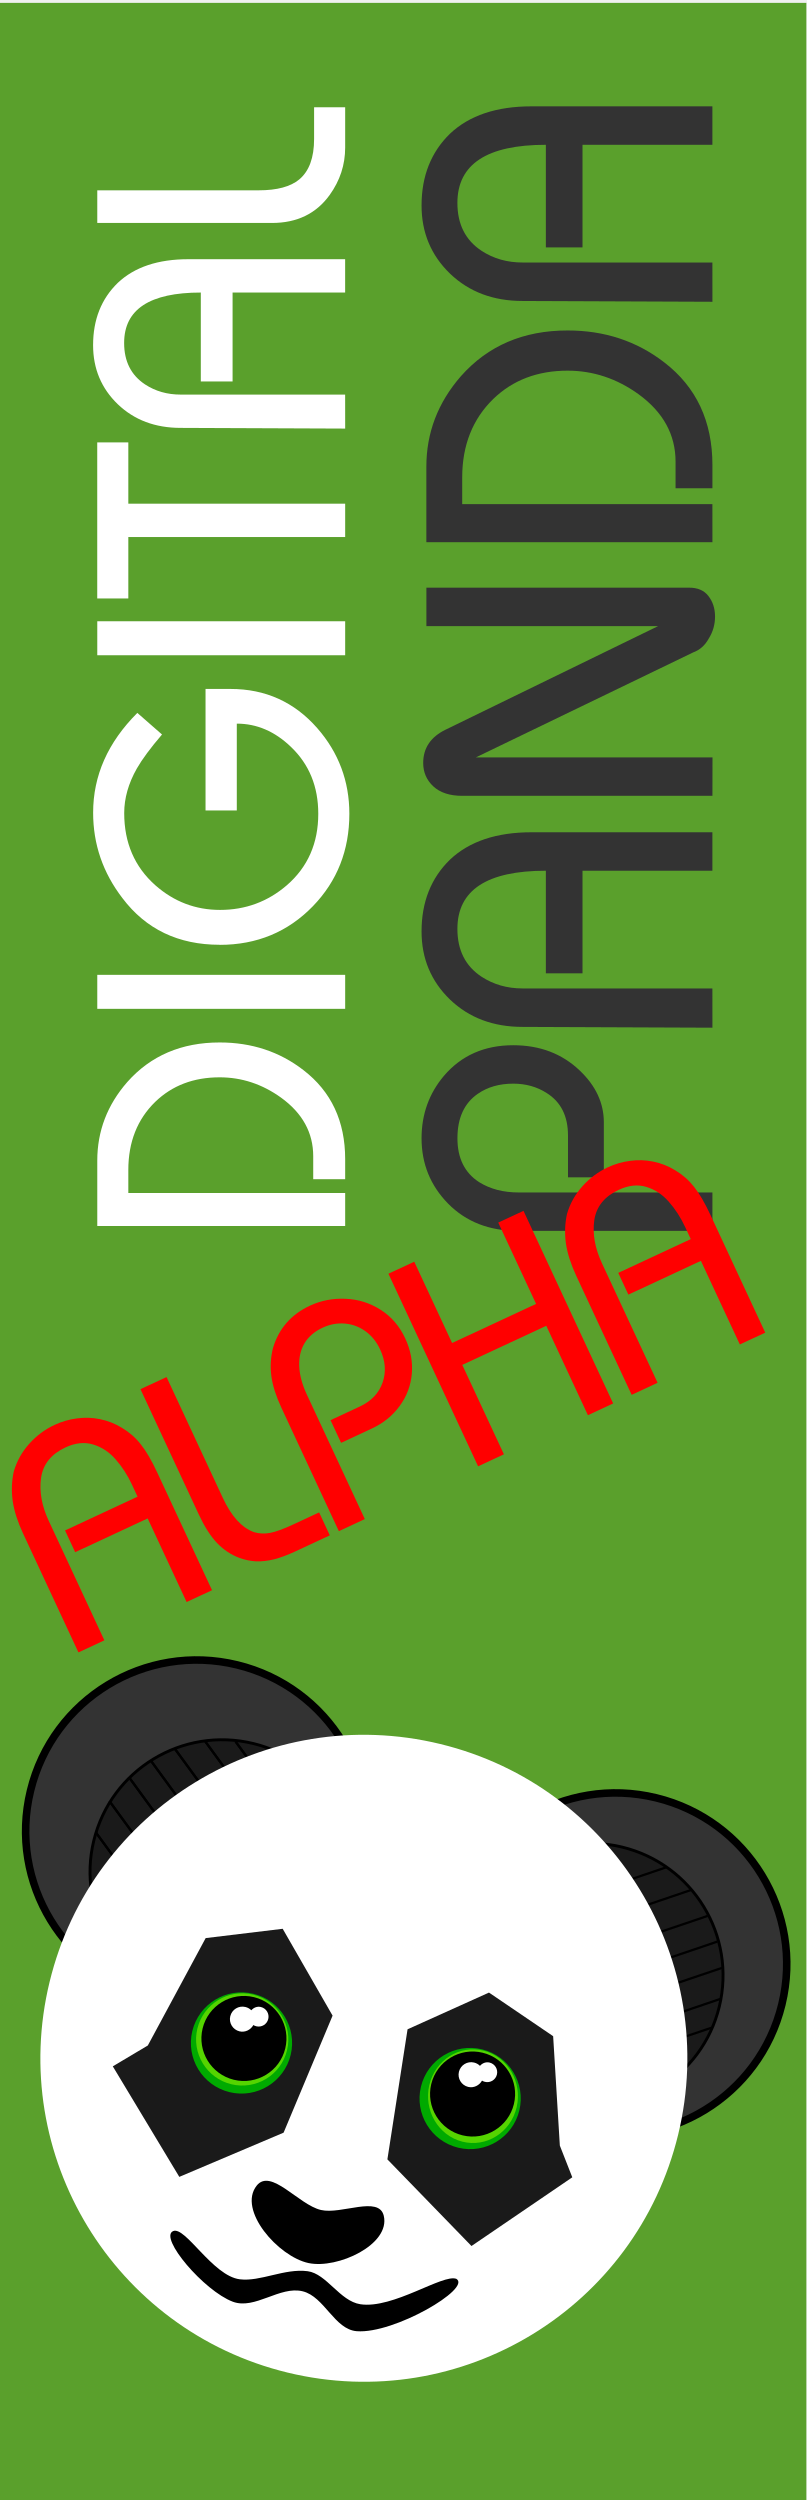
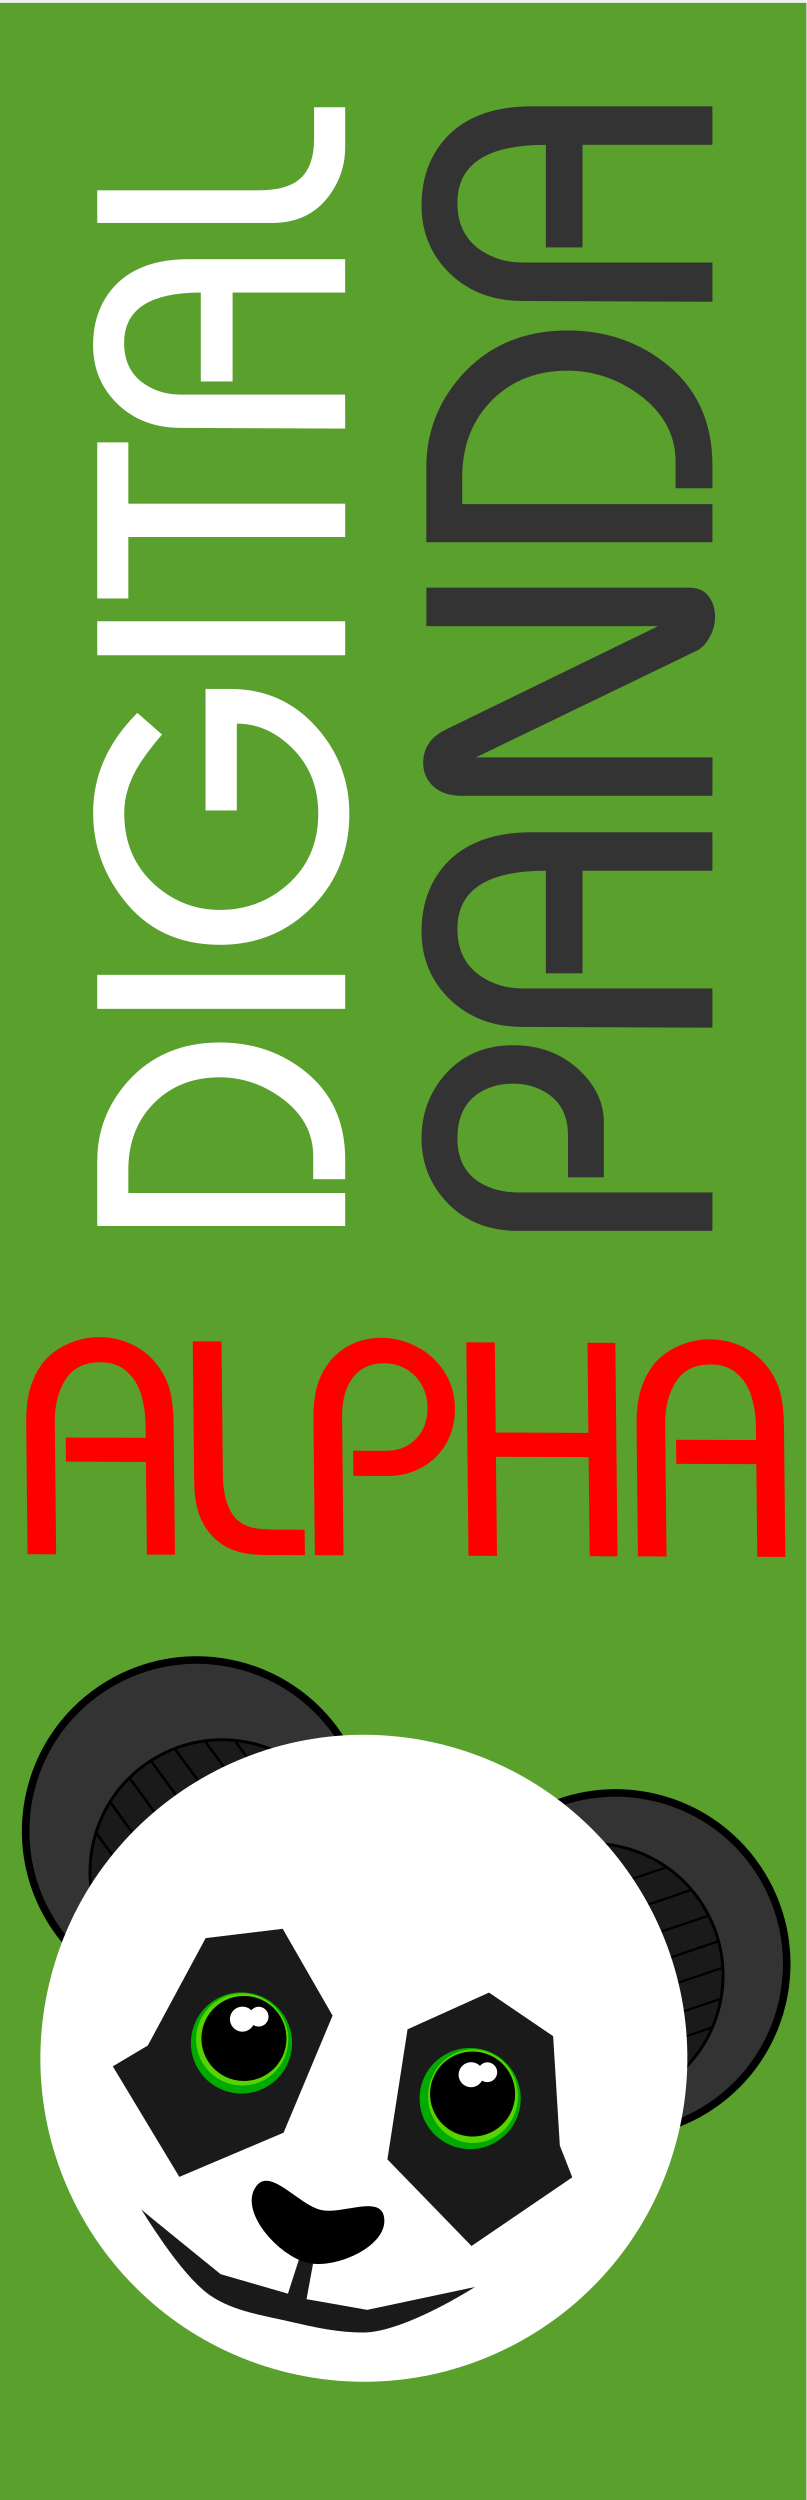
<svg xmlns="http://www.w3.org/2000/svg" width="30" height="93" id="svg27647" version="1.1">
  <defs id="defs27649">
    <clipPath clipPathUnits="userSpaceOnUse" id="clipPath23209">
      <path style="color:#000000;fill:#999999;fill-opacity:1;fill-rule:nonzero;stroke:#000000;stroke-width:0.344;marker:none;visibility:visible;display:inline;overflow:visible;enable-background:accumulate" d="m 31.484,271.911 c -1.446,8.223 -4.78,3.785 -8.073,3.831 -3.371,0.047 -6.306,4.392 -8.796,-3.831 -1.685,-5.563 3.776,-10.524 8.435,-10.524 4.658,0 9.442,4.8 8.435,10.524 z" id="path23211" />
    </clipPath>
    <clipPath clipPathUnits="userSpaceOnUse" id="clipPath23205">
      <path style="color:#000000;fill:#999999;fill-opacity:1;fill-rule:nonzero;stroke:#000000;stroke-width:0.344;marker:none;visibility:visible;display:inline;overflow:visible;enable-background:accumulate" d="m 31.484,271.911 c -1.446,8.223 -4.78,3.785 -8.073,3.831 -3.371,0.047 -6.306,4.392 -8.796,-3.831 -1.685,-5.563 3.776,-10.524 8.435,-10.524 4.658,0 9.442,4.8 8.435,10.524 z" id="path23207" />
    </clipPath>
    <clipPath clipPathUnits="userSpaceOnUse" id="clipPath23201">
      <path style="color:#000000;fill:#999999;fill-opacity:1;fill-rule:nonzero;stroke:#000000;stroke-width:0.344;marker:none;visibility:visible;display:inline;overflow:visible;enable-background:accumulate" d="m 31.484,271.911 c -1.446,8.223 -4.78,3.785 -8.073,3.831 -3.371,0.047 -6.306,4.392 -8.796,-3.831 -1.685,-5.563 3.776,-10.524 8.435,-10.524 4.658,0 9.442,4.8 8.435,10.524 z" id="path23203" />
    </clipPath>
    <clipPath clipPathUnits="userSpaceOnUse" id="clipPath23197">
      <path style="color:#000000;fill:#999999;fill-opacity:1;fill-rule:nonzero;stroke:#000000;stroke-width:0.344;marker:none;visibility:visible;display:inline;overflow:visible;enable-background:accumulate" d="m 31.484,271.911 c -1.446,8.223 -4.78,3.785 -8.073,3.831 -3.371,0.047 -6.306,4.392 -8.796,-3.831 -1.685,-5.563 3.776,-10.524 8.435,-10.524 4.658,0 9.442,4.8 8.435,10.524 z" id="path23199" />
    </clipPath>
    <clipPath clipPathUnits="userSpaceOnUse" id="clipPath23193">
      <path style="color:#000000;fill:#999999;fill-opacity:1;fill-rule:nonzero;stroke:#000000;stroke-width:0.344;marker:none;visibility:visible;display:inline;overflow:visible;enable-background:accumulate" d="m 31.484,271.911 c -1.446,8.223 -4.78,3.785 -8.073,3.831 -3.371,0.047 -6.306,4.392 -8.796,-3.831 -1.685,-5.563 3.776,-10.524 8.435,-10.524 4.658,0 9.442,4.8 8.435,10.524 z" id="path23195" />
    </clipPath>
    <clipPath clipPathUnits="userSpaceOnUse" id="clipPath23189">
      <path style="color:#000000;fill:#999999;fill-opacity:1;fill-rule:nonzero;stroke:#000000;stroke-width:0.344;marker:none;visibility:visible;display:inline;overflow:visible;enable-background:accumulate" d="m 31.484,271.911 c -1.446,8.223 -4.78,3.785 -8.073,3.831 -3.371,0.047 -6.306,4.392 -8.796,-3.831 -1.685,-5.563 3.776,-10.524 8.435,-10.524 4.658,0 9.442,4.8 8.435,10.524 z" id="path23191" />
    </clipPath>
    <clipPath clipPathUnits="userSpaceOnUse" id="clipPath23185">
      <path style="color:#000000;fill:#999999;fill-opacity:1;fill-rule:nonzero;stroke:#000000;stroke-width:0.344;marker:none;visibility:visible;display:inline;overflow:visible;enable-background:accumulate" d="m 31.484,271.911 c -1.446,8.223 -4.78,3.785 -8.073,3.831 -3.371,0.047 -6.306,4.392 -8.796,-3.831 -1.685,-5.563 3.776,-10.524 8.435,-10.524 4.658,0 9.442,4.8 8.435,10.524 z" id="path23187" />
    </clipPath>
    <clipPath clipPathUnits="userSpaceOnUse" id="clipPath27901">
      <path style="color:#000000;fill:#999999;fill-opacity:1;fill-rule:nonzero;stroke:#000000;stroke-width:0.344;marker:none;visibility:visible;display:inline;overflow:visible;enable-background:accumulate" d="m 31.484,271.911 c -1.446,8.223 -4.78,3.785 -8.073,3.831 -3.371,0.047 -6.306,4.392 -8.796,-3.831 -1.685,-5.563 3.776,-10.524 8.435,-10.524 4.658,0 9.442,4.8 8.435,10.524 z" id="path27903" />
    </clipPath>
    <clipPath clipPathUnits="userSpaceOnUse" id="clipPath27905">
      <path style="color:#000000;fill:#999999;fill-opacity:1;fill-rule:nonzero;stroke:#000000;stroke-width:0.344;marker:none;visibility:visible;display:inline;overflow:visible;enable-background:accumulate" d="m 31.484,271.911 c -1.446,8.223 -4.78,3.785 -8.073,3.831 -3.371,0.047 -6.306,4.392 -8.796,-3.831 -1.685,-5.563 3.776,-10.524 8.435,-10.524 4.658,0 9.442,4.8 8.435,10.524 z" id="path27907" />
    </clipPath>
    <clipPath clipPathUnits="userSpaceOnUse" id="clipPath27909">
      <path style="color:#000000;fill:#999999;fill-opacity:1;fill-rule:nonzero;stroke:#000000;stroke-width:0.344;marker:none;visibility:visible;display:inline;overflow:visible;enable-background:accumulate" d="m 31.484,271.911 c -1.446,8.223 -4.78,3.785 -8.073,3.831 -3.371,0.047 -6.306,4.392 -8.796,-3.831 -1.685,-5.563 3.776,-10.524 8.435,-10.524 4.658,0 9.442,4.8 8.435,10.524 z" id="path27911" />
    </clipPath>
    <clipPath clipPathUnits="userSpaceOnUse" id="clipPath27913">
      <path style="color:#000000;fill:#999999;fill-opacity:1;fill-rule:nonzero;stroke:#000000;stroke-width:0.344;marker:none;visibility:visible;display:inline;overflow:visible;enable-background:accumulate" d="m 31.484,271.911 c -1.446,8.223 -4.78,3.785 -8.073,3.831 -3.371,0.047 -6.306,4.392 -8.796,-3.831 -1.685,-5.563 3.776,-10.524 8.435,-10.524 4.658,0 9.442,4.8 8.435,10.524 z" id="path27915" />
    </clipPath>
    <clipPath clipPathUnits="userSpaceOnUse" id="clipPath27917">
      <path style="color:#000000;fill:#999999;fill-opacity:1;fill-rule:nonzero;stroke:#000000;stroke-width:0.344;marker:none;visibility:visible;display:inline;overflow:visible;enable-background:accumulate" d="m 31.484,271.911 c -1.446,8.223 -4.78,3.785 -8.073,3.831 -3.371,0.047 -6.306,4.392 -8.796,-3.831 -1.685,-5.563 3.776,-10.524 8.435,-10.524 4.658,0 9.442,4.8 8.435,10.524 z" id="path27919" />
    </clipPath>
    <clipPath clipPathUnits="userSpaceOnUse" id="clipPath27921">
      <path style="color:#000000;fill:#999999;fill-opacity:1;fill-rule:nonzero;stroke:#000000;stroke-width:0.344;marker:none;visibility:visible;display:inline;overflow:visible;enable-background:accumulate" d="m 31.484,271.911 c -1.446,8.223 -4.78,3.785 -8.073,3.831 -3.371,0.047 -6.306,4.392 -8.796,-3.831 -1.685,-5.563 3.776,-10.524 8.435,-10.524 4.658,0 9.442,4.8 8.435,10.524 z" id="path27923" />
    </clipPath>
    <clipPath clipPathUnits="userSpaceOnUse" id="clipPath27925">
      <path style="color:#000000;fill:#999999;fill-opacity:1;fill-rule:nonzero;stroke:#000000;stroke-width:0.344;marker:none;visibility:visible;display:inline;overflow:visible;enable-background:accumulate" d="m 31.484,271.911 c -1.446,8.223 -4.78,3.785 -8.073,3.831 -3.371,0.047 -6.306,4.392 -8.796,-3.831 -1.685,-5.563 3.776,-10.524 8.435,-10.524 4.658,0 9.442,4.8 8.435,10.524 z" id="path27927" />
    </clipPath>
  </defs>
  <g id="layer1" transform="translate(0,-959.3622)">
    <rect y="959.469" x="-0.004" height="92.895" width="30" id="rect27274" style="color:#000000;fill:#5aa02c;fill-opacity:1;fill-rule:nonzero;stroke:none;stroke-width:1;marker:none;visibility:visible;display:inline;overflow:visible;enable-background:accumulate" />
    <path transform="matrix(0.3894883,0.09464389,-0.09464389,0.3894883,-89.75805,920.0573)" d="m 314.5,203.237 c 0,8.768 -7.107,15.875 -15.875,15.875 -8.768,0 -15.875,-7.107 -15.875,-15.875 0,-8.768 7.107,-15.875 15.875,-15.875 8.768,0 15.875,7.107 15.875,15.875 z" id="path28524" style="color:#000000;fill:#333333;fill-opacity:1;fill-rule:nonzero;stroke:#000000;stroke-width:0.702;stroke-miterlimit:4;stroke-dasharray:none;marker:none;visibility:visible;display:inline;overflow:visible;enable-background:accumulate" />
    <path transform="matrix(0.3007153,0.07307245,-0.07307245,0.3007153,-66.68771,946.0574)" d="m 314.5,203.237 c 0,8.768 -7.107,15.875 -15.875,15.875 -8.768,0 -15.875,-7.107 -15.875,-15.875 0,-8.768 7.107,-15.875 15.875,-15.875 8.768,0 15.875,7.107 15.875,15.875 z" id="path28526" style="color:#000000;fill:#1a1a1a;fill-opacity:1;fill-rule:nonzero;stroke:#000000;stroke-width:0.351;stroke-miterlimit:4;stroke-dasharray:none;marker:none;visibility:visible;display:inline;overflow:visible;enable-background:accumulate" />
    <g transform="matrix(0.2732874,0.06640759,-0.06640759,0.2732874,-40.17684,959.6743)" id="g28528">
      <path id="path28530" d="m 223.232,181.682 9.615,8.124" style="color:#000000;fill:#333333;fill-opacity:1;fill-rule:nonzero;stroke:#000000;stroke-width:0.3;stroke-miterlimit:4;stroke-opacity:1;stroke-dasharray:none;stroke-dashoffset:0;marker:none;visibility:visible;display:inline;overflow:visible;enable-background:accumulate" />
      <path style="color:#000000;fill:#333333;fill-opacity:1;fill-rule:nonzero;stroke:#000000;stroke-width:0.3;stroke-miterlimit:4;stroke-opacity:1;stroke-dasharray:none;stroke-dashoffset:0;marker:none;visibility:visible;display:inline;overflow:visible;enable-background:accumulate" d="m 219.345,182.626 9.615,8.124" id="path28532" />
      <path id="path28534" d="m 215.694,184.542 9.615,8.124" style="color:#000000;fill:#333333;fill-opacity:1;fill-rule:nonzero;stroke:#000000;stroke-width:0.3;stroke-miterlimit:4;stroke-opacity:1;stroke-dasharray:none;stroke-dashoffset:0;marker:none;visibility:visible;display:inline;overflow:visible;enable-background:accumulate" />
      <path id="path28536" d="m 213.034,186.861 9.615,8.124" style="color:#000000;fill:#333333;fill-opacity:1;fill-rule:nonzero;stroke:#000000;stroke-width:0.3;stroke-miterlimit:4;stroke-opacity:1;stroke-dasharray:none;stroke-dashoffset:0;marker:none;visibility:visible;display:inline;overflow:visible;enable-background:accumulate" />
      <path id="path28538" d="m 210.796,189.724 9.615,8.124" style="color:#000000;fill:#333333;fill-opacity:1;fill-rule:nonzero;stroke:#000000;stroke-width:0.3;stroke-miterlimit:4;stroke-opacity:1;stroke-dasharray:none;stroke-dashoffset:0;marker:none;visibility:visible;display:inline;overflow:visible;enable-background:accumulate" />
      <path id="path28540" d="m 208.886,193.281 9.615,8.124" style="color:#000000;fill:#333333;fill-opacity:1;fill-rule:nonzero;stroke:#000000;stroke-width:0.3;stroke-miterlimit:4;stroke-opacity:1;stroke-dasharray:none;stroke-dashoffset:0;marker:none;visibility:visible;display:inline;overflow:visible;enable-background:accumulate" />
      <path style="color:#000000;fill:#333333;fill-opacity:1;fill-rule:nonzero;stroke:#000000;stroke-width:0.3;stroke-miterlimit:4;stroke-opacity:1;stroke-dasharray:none;stroke-dashoffset:0;marker:none;visibility:visible;display:inline;overflow:visible;enable-background:accumulate" d="m 208.128,197.74 9.615,8.124" id="path28542" />
    </g>
    <g transform="matrix(0.2732874,0.06640759,-0.06640759,0.2732874,-40.17684,959.6743)" id="g28544">
      <path id="path28546" d="m 223.232,181.682 9.615,8.124" style="color:#000000;fill:#333333;fill-opacity:1;fill-rule:nonzero;stroke:#000000;stroke-width:0.3;stroke-miterlimit:4;stroke-opacity:1;stroke-dasharray:none;stroke-dashoffset:0;marker:none;visibility:visible;display:inline;overflow:visible;enable-background:accumulate" />
      <path style="color:#000000;fill:#333333;fill-opacity:1;fill-rule:nonzero;stroke:#000000;stroke-width:0.3;stroke-miterlimit:4;stroke-opacity:1;stroke-dasharray:none;stroke-dashoffset:0;marker:none;visibility:visible;display:inline;overflow:visible;enable-background:accumulate" d="m 219.345,182.626 9.615,8.124" id="path28548" />
      <path id="path28550" d="m 215.694,184.542 9.615,8.124" style="color:#000000;fill:#333333;fill-opacity:1;fill-rule:nonzero;stroke:#000000;stroke-width:0.3;stroke-miterlimit:4;stroke-opacity:1;stroke-dasharray:none;stroke-dashoffset:0;marker:none;visibility:visible;display:inline;overflow:visible;enable-background:accumulate" />
      <path id="path28552" d="m 213.034,186.861 9.615,8.124" style="color:#000000;fill:#333333;fill-opacity:1;fill-rule:nonzero;stroke:#000000;stroke-width:0.3;stroke-miterlimit:4;stroke-opacity:1;stroke-dasharray:none;stroke-dashoffset:0;marker:none;visibility:visible;display:inline;overflow:visible;enable-background:accumulate" />
      <path id="path28554" d="m 210.796,189.724 9.615,8.124" style="color:#000000;fill:#333333;fill-opacity:1;fill-rule:nonzero;stroke:#000000;stroke-width:0.3;stroke-miterlimit:4;stroke-opacity:1;stroke-dasharray:none;stroke-dashoffset:0;marker:none;visibility:visible;display:inline;overflow:visible;enable-background:accumulate" />
      <path id="path28556" d="m 208.886,193.281 9.615,8.124" style="color:#000000;fill:#333333;fill-opacity:1;fill-rule:nonzero;stroke:#000000;stroke-width:0.3;stroke-miterlimit:4;stroke-opacity:1;stroke-dasharray:none;stroke-dashoffset:0;marker:none;visibility:visible;display:inline;overflow:visible;enable-background:accumulate" />
      <path style="color:#000000;fill:#333333;fill-opacity:1;fill-rule:nonzero;stroke:#000000;stroke-width:0.3;stroke-miterlimit:4;stroke-opacity:1;stroke-dasharray:none;stroke-dashoffset:0;marker:none;visibility:visible;display:inline;overflow:visible;enable-background:accumulate" d="m 208.128,197.74 9.615,8.124" id="path28558" />
    </g>
    <path transform="matrix(0.3894883,0.09464389,-0.09464389,0.3894883,-74.17302,925.0021)" d="m 314.5,203.237 c 0,8.768 -7.107,15.875 -15.875,15.875 -8.768,0 -15.875,-7.107 -15.875,-15.875 0,-8.768 7.107,-15.875 15.875,-15.875 8.768,0 15.875,7.107 15.875,15.875 z" id="path28560" style="color:#000000;fill:#333333;fill-opacity:1;fill-rule:nonzero;stroke:#000000;stroke-width:0.702;stroke-miterlimit:4;stroke-dasharray:none;marker:none;visibility:visible;display:inline;overflow:visible;enable-background:accumulate" />
    <path style="color:#000000;fill:#1a1a1a;fill-opacity:1;fill-rule:nonzero;stroke:#000000;stroke-width:0.351;stroke-miterlimit:4;stroke-dasharray:none;marker:none;visibility:visible;display:inline;overflow:visible;enable-background:accumulate" id="path28562" d="m 314.5,203.237 c 0,8.768 -7.107,15.875 -15.875,15.875 -8.768,0 -15.875,-7.107 -15.875,-15.875 0,-8.768 7.107,-15.875 15.875,-15.875 8.768,0 15.875,7.107 15.875,15.875 z" transform="matrix(0.3007153,0.07307245,-0.07307245,0.3007153,-52.96591,949.9104)" />
    <g transform="matrix(-0.1451661,0.2408791,-0.2408791,-0.1451661,102.6243,1007.399)" id="g28564">
      <path style="color:#000000;fill:#333333;fill-opacity:1;fill-rule:nonzero;stroke:#000000;stroke-width:0.3;stroke-miterlimit:4;stroke-opacity:1;stroke-dasharray:none;stroke-dashoffset:0;marker:none;visibility:visible;display:inline;overflow:visible;enable-background:accumulate" d="m 223.232,181.682 9.615,8.124" id="path28566" />
      <path id="path28568" d="m 219.345,182.626 9.615,8.124" style="color:#000000;fill:#333333;fill-opacity:1;fill-rule:nonzero;stroke:#000000;stroke-width:0.3;stroke-miterlimit:4;stroke-opacity:1;stroke-dasharray:none;stroke-dashoffset:0;marker:none;visibility:visible;display:inline;overflow:visible;enable-background:accumulate" />
      <path style="color:#000000;fill:#333333;fill-opacity:1;fill-rule:nonzero;stroke:#000000;stroke-width:0.3;stroke-miterlimit:4;stroke-opacity:1;stroke-dasharray:none;stroke-dashoffset:0;marker:none;visibility:visible;display:inline;overflow:visible;enable-background:accumulate" d="m 215.694,184.542 9.615,8.124" id="path28570" />
      <path style="color:#000000;fill:#333333;fill-opacity:1;fill-rule:nonzero;stroke:#000000;stroke-width:0.3;stroke-miterlimit:4;stroke-opacity:1;stroke-dasharray:none;stroke-dashoffset:0;marker:none;visibility:visible;display:inline;overflow:visible;enable-background:accumulate" d="m 213.034,186.861 9.615,8.124" id="path28572" />
      <path style="color:#000000;fill:#333333;fill-opacity:1;fill-rule:nonzero;stroke:#000000;stroke-width:0.3;stroke-miterlimit:4;stroke-opacity:1;stroke-dasharray:none;stroke-dashoffset:0;marker:none;visibility:visible;display:inline;overflow:visible;enable-background:accumulate" d="m 210.796,189.724 9.615,8.124" id="path28574" />
      <path style="color:#000000;fill:#333333;fill-opacity:1;fill-rule:nonzero;stroke:#000000;stroke-width:0.3;stroke-miterlimit:4;stroke-opacity:1;stroke-dasharray:none;stroke-dashoffset:0;marker:none;visibility:visible;display:inline;overflow:visible;enable-background:accumulate" d="m 208.886,193.281 9.615,8.124" id="path28576" />
      <path id="path28578" d="m 208.128,197.74 9.615,8.124" style="color:#000000;fill:#333333;fill-opacity:1;fill-rule:nonzero;stroke:#000000;stroke-width:0.3;stroke-miterlimit:4;stroke-opacity:1;stroke-dasharray:none;stroke-dashoffset:0;marker:none;visibility:visible;display:inline;overflow:visible;enable-background:accumulate" />
    </g>
    <path transform="matrix(-0.2732874,-0.06640759,-0.06640759,0.2732874,143.2946,995.4711)" d="m 457.145,248.735 c 0,23.627 -19.153,42.78 -42.78,42.78 -23.627,0 -42.78,-19.153 -42.78,-42.78 0,-23.627 19.153,-42.78 42.78,-42.78 23.627,0 42.78,19.153 42.78,42.78 z" id="path28580" style="color:#000000;fill:#ffffff;fill-opacity:1;fill-rule:nonzero;stroke:none;stroke-width:1;marker:none;visibility:visible;display:inline;overflow:visible;enable-background:accumulate" />
-     <path id="path28584" d="m 11.443,1043.851 c -0.857,-0.112 -1.76,0.397 -2.522,0.301 -1.013,-0.126 -2.031,-1.994 -2.483,-1.792 -0.535,0.24 1.149,2.222 2.222,2.626 0.821,0.309 1.751,-0.599 2.602,-0.387 0.808,0.201 1.18,1.42 2.01,1.484 1.391,0.106 4.28,-1.594 3.706,-1.947 -0.496,-0.198 -2.355,1.128 -3.572,0.944 -0.763,-0.116 -1.257,-1.137 -1.962,-1.229 z" style="color:#000000;fill:#000000;fill-opacity:1;fill-rule:nonzero;stroke:none;stroke-width:0.5;marker:none;visibility:visible;display:inline;overflow:visible;enable-background:accumulate" />
    <path style="color:#000000;fill:#1a1a1a;fill-opacity:1;fill-rule:nonzero;stroke:none;stroke-width:0.34;marker:none;visibility:visible;display:inline;overflow:visible;enable-background:accumulate" d="m 10.516,1031.113 1.856,3.231 -1.822,4.353 -3.88,1.645 -2.474,-4.112 1.303,-0.776 2.152,-3.995 z" id="path28588" />
    <path id="path28590" d="m 18.19,1033.486 -3.029,1.366 -0.75,4.839 3.128,3.223 3.75,-2.556 -0.463,-1.18 -0.249,-4.07 z" style="color:#000000;fill:#1a1a1a;fill-opacity:1;fill-rule:nonzero;stroke:none;stroke-width:0.34;marker:none;visibility:visible;display:inline;overflow:visible;enable-background:accumulate" />
-     <path id="path28598" d="m 9.548,1040.668 c 0.531,-0.668 1.562,0.714 2.393,0.906 0.762,0.176 2.153,-0.546 2.335,0.214 0.256,1.072 -1.721,1.989 -2.799,1.76 -1.13,-0.241 -2.647,-1.976 -1.928,-2.88 z" style="color:#000000;fill:#000000;fill-opacity:1;fill-rule:nonzero;stroke:none;stroke-width:0.5;marker:none;visibility:visible;display:inline;overflow:visible;enable-background:accumulate" />
    <path transform="matrix(0.301759,0.07332608,-0.07332608,0.301759,-81.51723,932.0413)" d="m 367.812,254.487 c 0,3.348 -2.714,6.062 -6.062,6.062 -3.348,0 -6.062,-2.714 -6.062,-6.062 0,-3.348 2.714,-6.062 6.062,-6.062 3.348,0 6.062,2.714 6.062,6.062 z" id="path28600" style="color:#000000;fill:#00aa00;fill-opacity:1;fill-rule:nonzero;stroke:none;stroke-width:0.5;marker:none;visibility:visible;display:inline;overflow:visible;enable-background:accumulate" />
    <path style="color:#000000;fill:#00aa00;fill-opacity:1;fill-rule:nonzero;stroke:none;stroke-width:0.5;marker:none;visibility:visible;display:inline;overflow:visible;enable-background:accumulate" id="path28602" d="m 367.812,254.487 c 0,3.348 -2.714,6.062 -6.062,6.062 -3.348,0 -6.062,-2.714 -6.062,-6.062 0,-3.348 2.714,-6.062 6.062,-6.062 3.348,0 6.062,2.714 6.062,6.062 z" transform="matrix(0.301759,0.07332608,-0.07332608,0.301759,-73.0114,934.1082)" />
    <path style="color:#000000;fill:#55d400;fill-opacity:1;fill-rule:nonzero;stroke:none;stroke-width:0.5;marker:none;visibility:visible;display:inline;overflow:visible;enable-background:accumulate" id="path28604" d="m 367.812,254.487 c 0,3.348 -2.714,6.062 -6.062,6.062 -3.348,0 -6.062,-2.714 -6.062,-6.062 0,-3.348 2.714,-6.062 6.062,-6.062 3.348,0 6.062,2.714 6.062,6.062 z" transform="matrix(0.275,0.06682374,-0.06682374,0.275,-73.46553,941.0715)" />
    <path transform="matrix(0.2535398,0.06160902,-0.06160902,0.2535398,-66.96508,948.3834)" d="m 367.812,254.487 c 0,3.348 -2.714,6.062 -6.062,6.062 -3.348,0 -6.062,-2.714 -6.062,-6.062 0,-3.348 2.714,-6.062 6.062,-6.062 3.348,0 6.062,2.714 6.062,6.062 z" id="path28606" style="color:#000000;fill:#000000;fill-opacity:1;fill-rule:nonzero;stroke:none;stroke-width:0.5;marker:none;visibility:visible;display:inline;overflow:visible;enable-background:accumulate" />
    <path transform="matrix(0.2679581,0.06785043,-0.0651126,0.2792251,-62.76867,941.7357)" d="m 367.812,254.487 c 0,3.348 -2.714,6.062 -6.062,6.062 -3.348,0 -6.062,-2.714 -6.062,-6.062 0,-3.348 2.714,-6.062 6.062,-6.062 3.348,0 6.062,2.714 6.062,6.062 z" id="path28608" style="color:#000000;fill:#55d400;fill-opacity:1;fill-rule:nonzero;stroke:none;stroke-width:0.5;marker:none;visibility:visible;display:inline;overflow:visible;enable-background:accumulate" />
    <path style="color:#000000;fill:#000000;fill-opacity:1;fill-rule:nonzero;stroke:none;stroke-width:0.5;marker:none;visibility:visible;display:inline;overflow:visible;enable-background:accumulate" id="path28610" d="m 367.812,254.487 c 0,3.348 -2.714,6.062 -6.062,6.062 -3.348,0 -6.062,-2.714 -6.062,-6.062 0,-3.348 2.714,-6.062 6.062,-6.062 3.348,0 6.062,2.714 6.062,6.062 z" transform="matrix(0.2535398,0.06160902,-0.06160902,0.2535398,-58.45924,950.4503)" />
    <path style="color:#000000;fill:#ffffff;fill-opacity:1;fill-rule:nonzero;stroke:none;stroke-width:0.5;marker:none;visibility:visible;display:inline;overflow:visible;enable-background:accumulate" d="m 9.708,1034.023 c -0.139,-0.034 -0.272,0.021 -0.359,0.122 -0.058,-0.059 -0.133,-0.102 -0.22,-0.123 -0.25,-0.061 -0.502,0.093 -0.563,0.343 -0.061,0.25 0.093,0.502 0.343,0.563 0.208,0.051 0.417,-0.055 0.516,-0.234 0.033,0.02 0.069,0.037 0.109,0.046 0.198,0.048 0.397,-0.073 0.445,-0.271 0.048,-0.198 -0.073,-0.397 -0.271,-0.445 z" id="path28612" />
    <path id="path28614" d="m 18.214,1036.09 c -0.139,-0.034 -0.272,0.021 -0.359,0.122 -0.058,-0.059 -0.133,-0.102 -0.22,-0.123 -0.25,-0.061 -0.502,0.093 -0.563,0.343 -0.061,0.25 0.093,0.502 0.343,0.563 0.208,0.051 0.417,-0.055 0.516,-0.234 0.033,0.02 0.069,0.037 0.109,0.046 0.198,0.048 0.397,-0.073 0.445,-0.271 0.048,-0.198 -0.073,-0.397 -0.271,-0.446 z" style="color:#000000;fill:#ffffff;fill-opacity:1;fill-rule:nonzero;stroke:none;stroke-width:0.5;marker:none;visibility:visible;display:inline;overflow:visible;enable-background:accumulate" />
    <path style="color:#000000;fill:none;stroke:none;stroke-width:1;marker:none;visibility:visible;display:inline;overflow:visible;enable-background:accumulate" id="path28816" d="m 457.145,248.735 c 0,23.627 -19.153,42.78 -42.78,42.78 -23.627,0 -42.78,-19.153 -42.78,-42.78 0,-23.627 19.153,-42.78 42.78,-42.78 23.627,0 42.78,19.153 42.78,42.78 z" transform="matrix(-0.2732874,-0.06640759,-0.06640759,0.2732874,143.2946,995.4711)" />
+     <path id="path26651" d="m 11.573,1042.006 -0.862,2.681 -2.503,-0.725 c 0,0 -2.959,-2.394 -2.954,-2.411 0.004,-0.017 1.432,2.415 2.55,3.191 0.879,0.61 2.008,0.755 3.05,1 0.874,0.206 1.768,0.395 2.666,0.39 1.532,-0.01 4.149,-1.694 4.149,-1.694 l -4.009,0.851 -2.257,-0.398 0.517,-2.81 z" style="color:#000000;fill:#1a1a1a;fill-opacity:1;fill-rule:nonzero;stroke:none;stroke-width:0.5;marker:none;visibility:visible;display:inline;overflow:visible;enable-background:accumulate" />
+     <path id="path28598" d="m 9.548,1040.668 c 0.531,-0.668 1.562,0.714 2.393,0.906 0.762,0.176 2.153,-0.546 2.335,0.214 0.256,1.072 -1.721,1.989 -2.799,1.76 -1.13,-0.241 -2.647,-1.976 -1.928,-2.88 z" style="color:#000000;fill:#000000;fill-opacity:1;fill-rule:nonzero;stroke:none;stroke-width:0.5;marker:none;visibility:visible;display:inline;overflow:visible;enable-background:accumulate" />
    <g id="g26400" transform="matrix(0.1934552,0,0,0.1934552,40.58156,983.1737)">
      <g transform="translate(-89.02439,-567.1041)" id="g25074" />
    </g>
    <g transform="matrix(0,-1.352387,1.352387,0,-5.048923,-370.4684)" style="font-size:14.16px;font-style:normal;font-variant:normal;font-weight:normal;font-stretch:normal;text-align:start;line-height:93%;writing-mode:lr-tb;text-anchor:start;color:#000000;fill:#333333;fill-opacity:1;fill-rule:nonzero;stroke:none;stroke-width:0.5;marker:none;visibility:visible;display:inline;overflow:visible;enable-background:accumulate;font-family:Bimini;-inkscape-font-specification:Bimini" id="text27293">
      <path d="m -1017.045,13.228 0,-6.819 1.8,0 c 0.81,6.8e-6 1.531,0.275 2.161,0.826 0.725,0.643 1.088,1.49 1.088,2.541 0,0.88 -0.253,1.648 -0.76,2.303 -0.589,0.766 -1.406,1.149 -2.45,1.149 l -0.551,0 0,-0.879 0.632,0 c 0.646,0 1.183,-0.294 1.61,-0.883 0.374,-0.519 0.56,-1.083 0.56,-1.691 0,-0.716 -0.225,-1.306 -0.674,-1.771 -0.481,-0.494 -1.107,-0.741 -1.876,-0.741 l -0.632,0 0,5.965 z" style="font-size:9.726px;line-height:93%;fill:#ffffff;marker:none;font-family:Bimini;-inkscape-font-specification:Bimini" id="path29330" />
      <path d="m -1011.071,13.228 0,-6.819 0.935,0 0,6.819 z" style="font-size:9.726px;line-height:93%;fill:#ffffff;marker:none;font-family:Bimini;-inkscape-font-specification:Bimini" id="path29332" />
      <path d="m -1009.309,9.776 c 0,-1.137 0.427,-2.028 1.282,-2.674 0.7,-0.538 1.483,-0.807 2.351,-0.807 1.02,6.9e-6 1.934,0.405 2.745,1.216 l -0.594,0.679 c -0.37,-0.317 -0.682,-0.548 -0.936,-0.693 -0.408,-0.231 -0.817,-0.347 -1.225,-0.347 -0.817,6.1e-6 -1.478,0.285 -1.985,0.855 -0.453,0.513 -0.679,1.107 -0.679,1.781 0,0.7 0.226,1.312 0.679,1.838 0.5,0.576 1.155,0.864 1.966,0.864 0.747,1e-6 1.36,-0.25 1.838,-0.75 0.427,-0.443 0.641,-0.94 0.641,-1.491 l -2.389,0 0,-0.86 3.343,0 0,0.689 c 0,0.959 -0.359,1.754 -1.078,2.384 -0.674,0.589 -1.46,0.883 -2.356,0.883 -1.004,0 -1.851,-0.334 -2.541,-1.002 -0.709,-0.687 -1.064,-1.542 -1.064,-2.564 z" style="font-size:9.726px;line-height:93%;fill:#ffffff;marker:none;font-family:Bimini;-inkscape-font-specification:Bimini" id="path29334" />
      <path d="m -1001.345,13.228 0,-6.819 0.935,0 0,6.819 z" style="font-size:9.726px;line-height:93%;fill:#ffffff;marker:none;font-family:Bimini;-inkscape-font-specification:Bimini" id="path29336" />
      <path d="m -999.783,7.263 0,-0.855 4.293,0 0,0.855 -1.686,0 0,5.965 -0.917,0 0,-5.965 z" style="font-size:9.726px;line-height:93%;fill:#ffffff;marker:none;font-family:Bimini;-inkscape-font-specification:Bimini" id="path29338" />
      <path d="m -995.11,13.228 0.019,-4.526 c 0,-0.7 0.217,-1.276 0.651,-1.729 0.437,-0.453 0.978,-0.679 1.624,-0.679 0.703,6.9e-6 1.274,0.226 1.714,0.679 0.434,0.459 0.651,1.107 0.651,1.942 l 0,4.312 -0.917,0 0,-3.096 -2.446,0 0,-0.874 2.446,0 c -10e-6,-1.406 -0.462,-2.109 -1.387,-2.109 -0.507,6.1e-6 -0.886,0.192 -1.14,0.575 -0.187,0.285 -0.28,0.611 -0.28,0.978 l 0,4.526 z" style="font-size:9.726px;line-height:93%;fill:#ffffff;marker:none;font-family:Bimini;-inkscape-font-specification:Bimini" id="path29340" />
      <path d="m -989.454,6.409 0.898,0 0,4.445 c 0,0.5 0.1,0.871 0.299,1.111 0.228,0.272 0.598,0.408 1.111,0.408 l 0.874,0 0,0.855 -1.107,0 c -0.475,0 -0.91,-0.142 -1.306,-0.427 -0.513,-0.37 -0.769,-0.899 -0.769,-1.586 z" style="font-size:9.726px;line-height:93%;fill:#ffffff;marker:none;font-family:Bimini;-inkscape-font-specification:Bimini" id="path29342" />
      <path d="m -1017.179,23.33 0,-5.354 c 0,-0.785 0.25,-1.425 0.751,-1.918 0.497,-0.486 1.096,-0.729 1.797,-0.729 0.657,8e-6 1.229,0.205 1.715,0.614 0.562,0.479 0.844,1.114 0.844,1.907 0,0.734 -0.232,1.344 -0.696,1.83 -0.42,0.442 -0.895,0.663 -1.425,0.663 l -1.512,0 0,-0.986 1.151,0 c 0.533,4e-6 0.922,-0.195 1.167,-0.586 0.172,-0.267 0.258,-0.574 0.258,-0.921 0,-0.38 -0.093,-0.705 -0.28,-0.975 -0.259,-0.373 -0.667,-0.559 -1.222,-0.559 -0.552,7e-6 -0.955,0.201 -1.211,0.603 -0.186,0.3 -0.28,0.659 -0.28,1.079 l 0,5.332 z" style="font-size:11.222px;line-height:93%;fill:#333333;marker:none;font-family:Bimini;-inkscape-font-specification:Bimini" id="path29344" />
      <path d="m -1011.59,23.33 0.022,-5.222 c 0,-0.807 0.25,-1.472 0.751,-1.995 0.504,-0.522 1.129,-0.784 1.874,-0.784 0.811,8e-6 1.47,0.261 1.978,0.784 0.5,0.53 0.751,1.277 0.751,2.241 l 0,4.975 -1.058,0 0,-3.573 -2.822,0 0,-1.008 2.822,0 c 0,-1.622 -0.533,-2.433 -1.6,-2.433 -0.585,7e-6 -1.023,0.221 -1.315,0.663 -0.215,0.329 -0.323,0.705 -0.323,1.129 l 0,5.222 z" style="font-size:11.222px;line-height:93%;fill:#333333;marker:none;font-family:Bimini;-inkscape-font-specification:Bimini" id="path29346" />
      <path d="m -1005.212,23.33 0,-6.882 c 0,-0.343 0.087,-0.608 0.26,-0.795 0.173,-0.186 0.388,-0.279 0.644,-0.279 0.409,8e-6 0.714,0.205 0.915,0.614 l 2.849,5.847 0,-6.373 1.058,0 0,7.228 c -10e-6,0.234 -0.075,0.409 -0.225,0.526 -0.157,0.124 -0.347,0.186 -0.57,0.186 -0.219,0 -0.422,-0.058 -0.608,-0.175 -0.186,-0.102 -0.312,-0.245 -0.378,-0.427 l -2.888,-5.978 0,6.51 z" style="font-size:11.222px;line-height:93%;fill:#333333;marker:none;font-family:Bimini;-inkscape-font-specification:Bimini" id="path29348" />
      <path d="m -998.236,23.33 0,-7.869 2.077,0 c 0.935,7e-6 1.766,0.318 2.493,0.953 0.837,0.742 1.255,1.719 1.255,2.932 -10e-6,1.016 -0.292,1.901 -0.877,2.658 -0.679,0.884 -1.622,1.326 -2.827,1.326 l -0.636,0 0,-1.014 0.729,0 c 0.745,1e-6 1.364,-0.34 1.858,-1.019 0.431,-0.599 0.647,-1.249 0.647,-1.951 0,-0.826 -0.259,-1.507 -0.778,-2.044 -0.555,-0.57 -1.277,-0.855 -2.164,-0.855 l -0.729,0 0,6.882 z" style="font-size:11.222px;line-height:93%;fill:#333333;marker:none;font-family:Bimini;-inkscape-font-specification:Bimini" id="path29350" />
      <path d="m -991.622,23.33 0.022,-5.222 c 0,-0.807 0.25,-1.472 0.751,-1.995 0.504,-0.522 1.129,-0.784 1.874,-0.784 0.811,8e-6 1.47,0.261 1.978,0.784 0.5,0.53 0.751,1.277 0.751,2.241 l 0,4.975 -1.058,0 0,-3.573 -2.822,0 0,-1.008 2.822,0 c -10e-6,-1.622 -0.533,-2.433 -1.6,-2.433 -0.584,7e-6 -1.023,0.221 -1.315,0.663 -0.216,0.329 -0.323,0.705 -0.323,1.129 l 0,5.222 z" style="font-size:11.222px;line-height:93%;fill:#333333;marker:none;font-family:Bimini;-inkscape-font-specification:Bimini" id="path29352" />
    </g>
-     <g transform="matrix(0.9065597,-0.4220777,0.4220777,0.9065597,0,0)" style="font-size:11.35px;font-style:normal;font-variant:normal;font-weight:normal;font-stretch:normal;line-height:125%;letter-spacing:0px;word-spacing:0px;fill:#000000;fill-opacity:1;stroke:none;font-family:Bauhaus-Medium;-inkscape-font-specification:Bauhaus-Medium" id="text3072">
+     <g transform="matrix(1.00022,0.00361535,0.01020296,1.004619,419.8886,87.76908)" style="font-size:11.35px;font-style:normal;font-variant:normal;font-weight:normal;font-stretch:normal;line-height:125%;letter-spacing:0px;word-spacing:0px;fill:#000000;fill-opacity:1;stroke:none;font-family:Bauhaus-Medium;-inkscape-font-specification:Bauhaus-Medium" id="text3072">
      <path d="m -422.743,926.676 0,-4.816 c -1e-5,-0.506 -0.037,-0.911 -0.111,-1.214 -0.07,-0.307 -0.196,-0.593 -0.377,-0.859 -0.166,-0.251 -0.368,-0.464 -0.604,-0.637 -0.233,-0.174 -0.488,-0.303 -0.765,-0.388 -0.277,-0.089 -0.563,-0.133 -0.859,-0.133 -0.392,10e-6 -0.774,0.079 -1.147,0.238 -0.373,0.159 -0.693,0.39 -0.959,0.693 -0.222,0.292 -0.388,0.617 -0.499,0.975 -0.107,0.358 -0.161,0.778 -0.161,1.258 l 0,4.883 1.064,0 0,-4.905 c 0,-0.617 0.139,-1.14 0.416,-1.568 0.281,-0.429 0.715,-0.643 1.302,-0.643 0.406,10e-6 0.733,0.113 0.981,0.338 0.248,0.222 0.421,0.504 0.521,0.848 0.103,0.347 0.155,0.719 0.155,1.114 l 0,0.493 -2.976,0 0,0.892 2.976,0 0,3.431 1.042,0" style="fill:#ff0000;font-family:Bauhaus-Medium;-inkscape-font-specification:Bauhaus-Medium" id="path3079" />
      <path d="m -417.91,925.734 -1.053,0 c -0.41,0 -0.717,-0.026 -0.92,-0.078 -0.203,-0.052 -0.381,-0.144 -0.532,-0.277 -0.344,-0.34 -0.515,-0.889 -0.515,-1.646 l 0,-4.96 -1.07,0 0,5.154 c 0,0.488 0.055,0.9 0.166,1.236 0.115,0.333 0.288,0.617 0.521,0.853 0.151,0.151 0.32,0.277 0.504,0.377 0.188,0.096 0.403,0.168 0.643,0.216 0.24,0.044 0.519,0.067 0.837,0.067 l 1.419,0 0,-0.942" style="fill:#ff0000;font-family:Bauhaus-Medium;-inkscape-font-specification:Bauhaus-Medium" id="path3081" />
      <path d="m -416.474,926.676 0,-5.11 c 0,-0.414 0.063,-0.772 0.188,-1.075 0.126,-0.303 0.307,-0.534 0.543,-0.693 0.236,-0.159 0.519,-0.238 0.848,-0.238 0.303,10e-6 0.576,0.07 0.82,0.211 0.244,0.14 0.436,0.336 0.576,0.587 0.137,0.248 0.205,0.527 0.205,0.837 0,0.473 -0.146,0.859 -0.438,1.158 -0.292,0.299 -0.672,0.449 -1.142,0.449 l -1.203,0 0,0.931 1.264,0 c 0.469,0 0.898,-0.107 1.286,-0.321 0.392,-0.214 0.698,-0.514 0.92,-0.898 0.222,-0.384 0.333,-0.817 0.333,-1.297 -1e-5,-0.506 -0.127,-0.957 -0.382,-1.352 -0.255,-0.399 -0.591,-0.706 -1.009,-0.92 -0.417,-0.218 -0.853,-0.327 -1.308,-0.327 -0.772,10e-6 -1.41,0.283 -1.912,0.848 -0.229,0.284 -0.395,0.595 -0.499,0.931 -0.103,0.336 -0.155,0.741 -0.155,1.214 l 0,5.065 1.064,0" style="fill:#ff0000;font-family:Bauhaus-Medium;-inkscape-font-specification:Bauhaus-Medium" id="path3083" />
      <path d="m -406.283,926.676 -1.036,0 0,-3.669 -3.447,0 0,3.669 -1.059,0 0,-7.903 1.059,0 0,3.336 3.447,0 0,-3.336 1.036,0 0,7.903" style="fill:#ff0000;font-family:Bauhaus-Medium;-inkscape-font-specification:Bauhaus-Medium" id="path3085" />
      <path d="m -400.042,926.676 0,-4.816 c -1e-5,-0.506 -0.037,-0.911 -0.111,-1.214 -0.07,-0.307 -0.196,-0.593 -0.377,-0.859 -0.166,-0.251 -0.368,-0.464 -0.604,-0.637 -0.233,-0.174 -0.488,-0.303 -0.765,-0.388 -0.277,-0.089 -0.563,-0.133 -0.859,-0.133 -0.392,10e-6 -0.774,0.079 -1.147,0.238 -0.373,0.159 -0.693,0.39 -0.959,0.693 -0.222,0.292 -0.388,0.617 -0.499,0.975 -0.107,0.358 -0.161,0.778 -0.161,1.258 l 0,4.883 1.064,0 0,-4.905 c 0,-0.617 0.139,-1.14 0.416,-1.568 0.281,-0.429 0.715,-0.643 1.302,-0.643 0.406,10e-6 0.733,0.113 0.981,0.338 0.248,0.222 0.421,0.504 0.521,0.848 0.103,0.347 0.155,0.719 0.155,1.114 l 0,0.493 -2.976,0 0,0.892 2.976,0 0,3.431 1.042,0" style="fill:#ff0000;font-family:Bauhaus-Medium;-inkscape-font-specification:Bauhaus-Medium" id="path3087" />
    </g>
  </g>
</svg>
